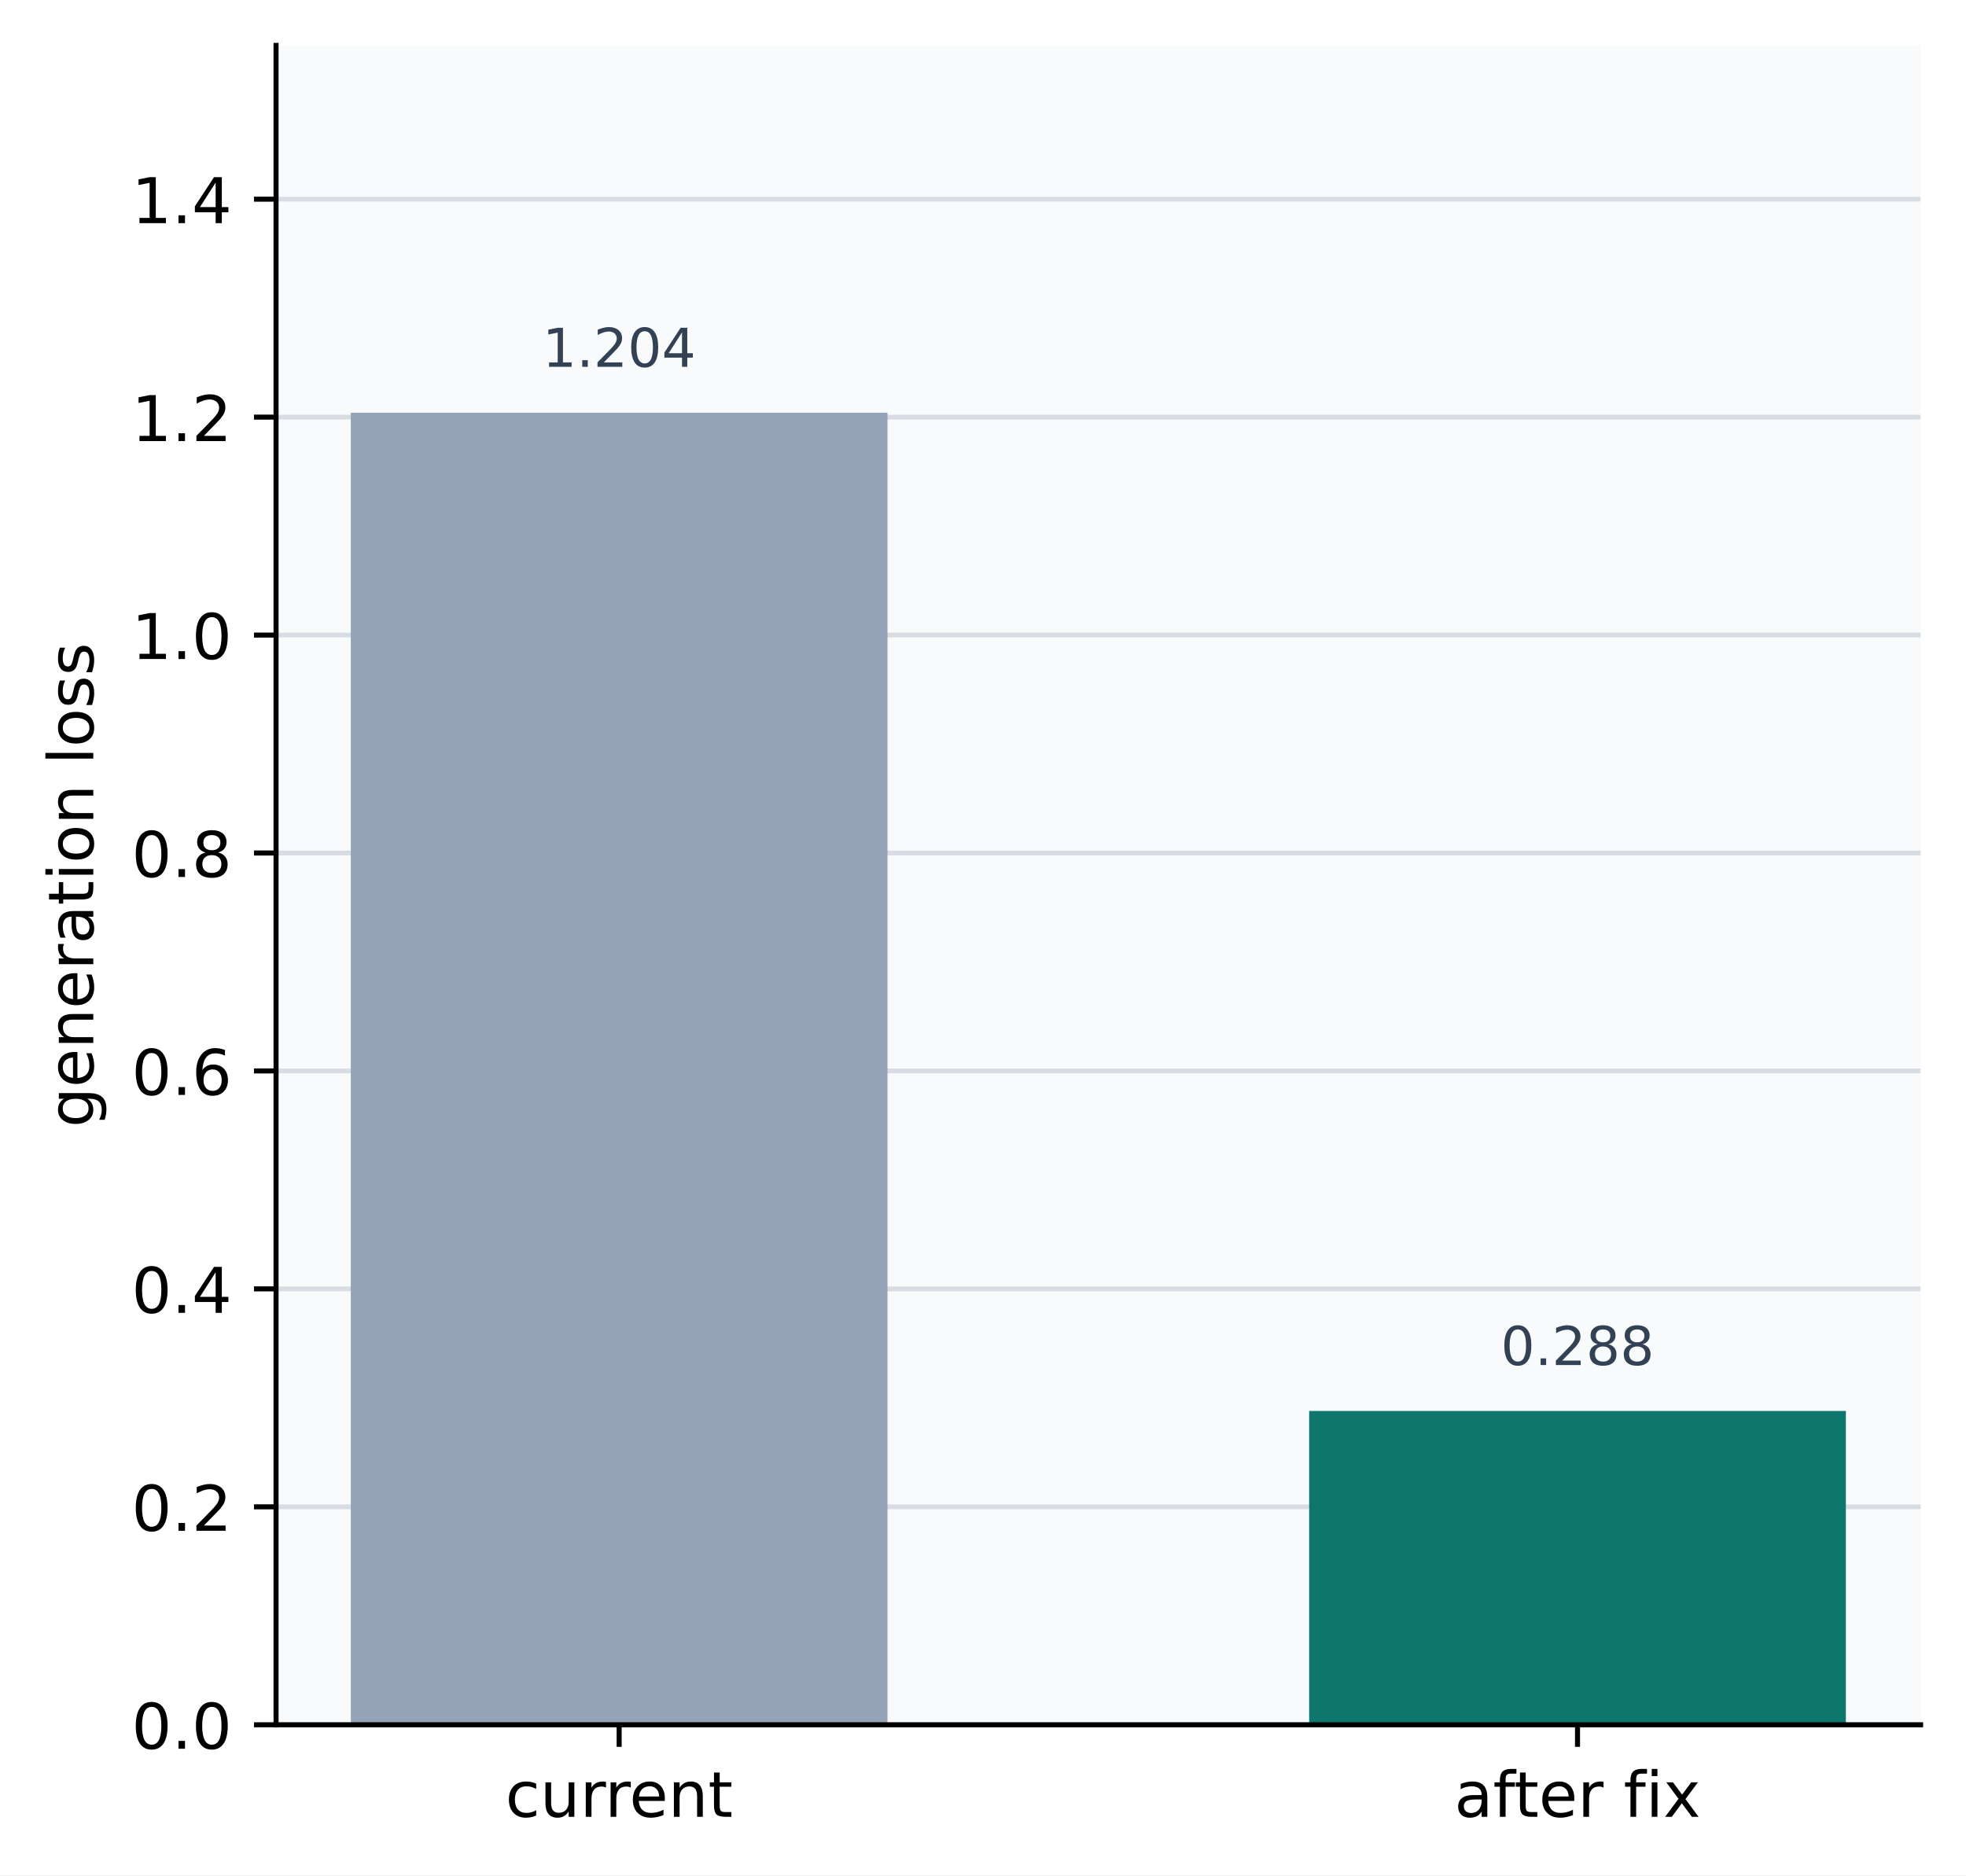
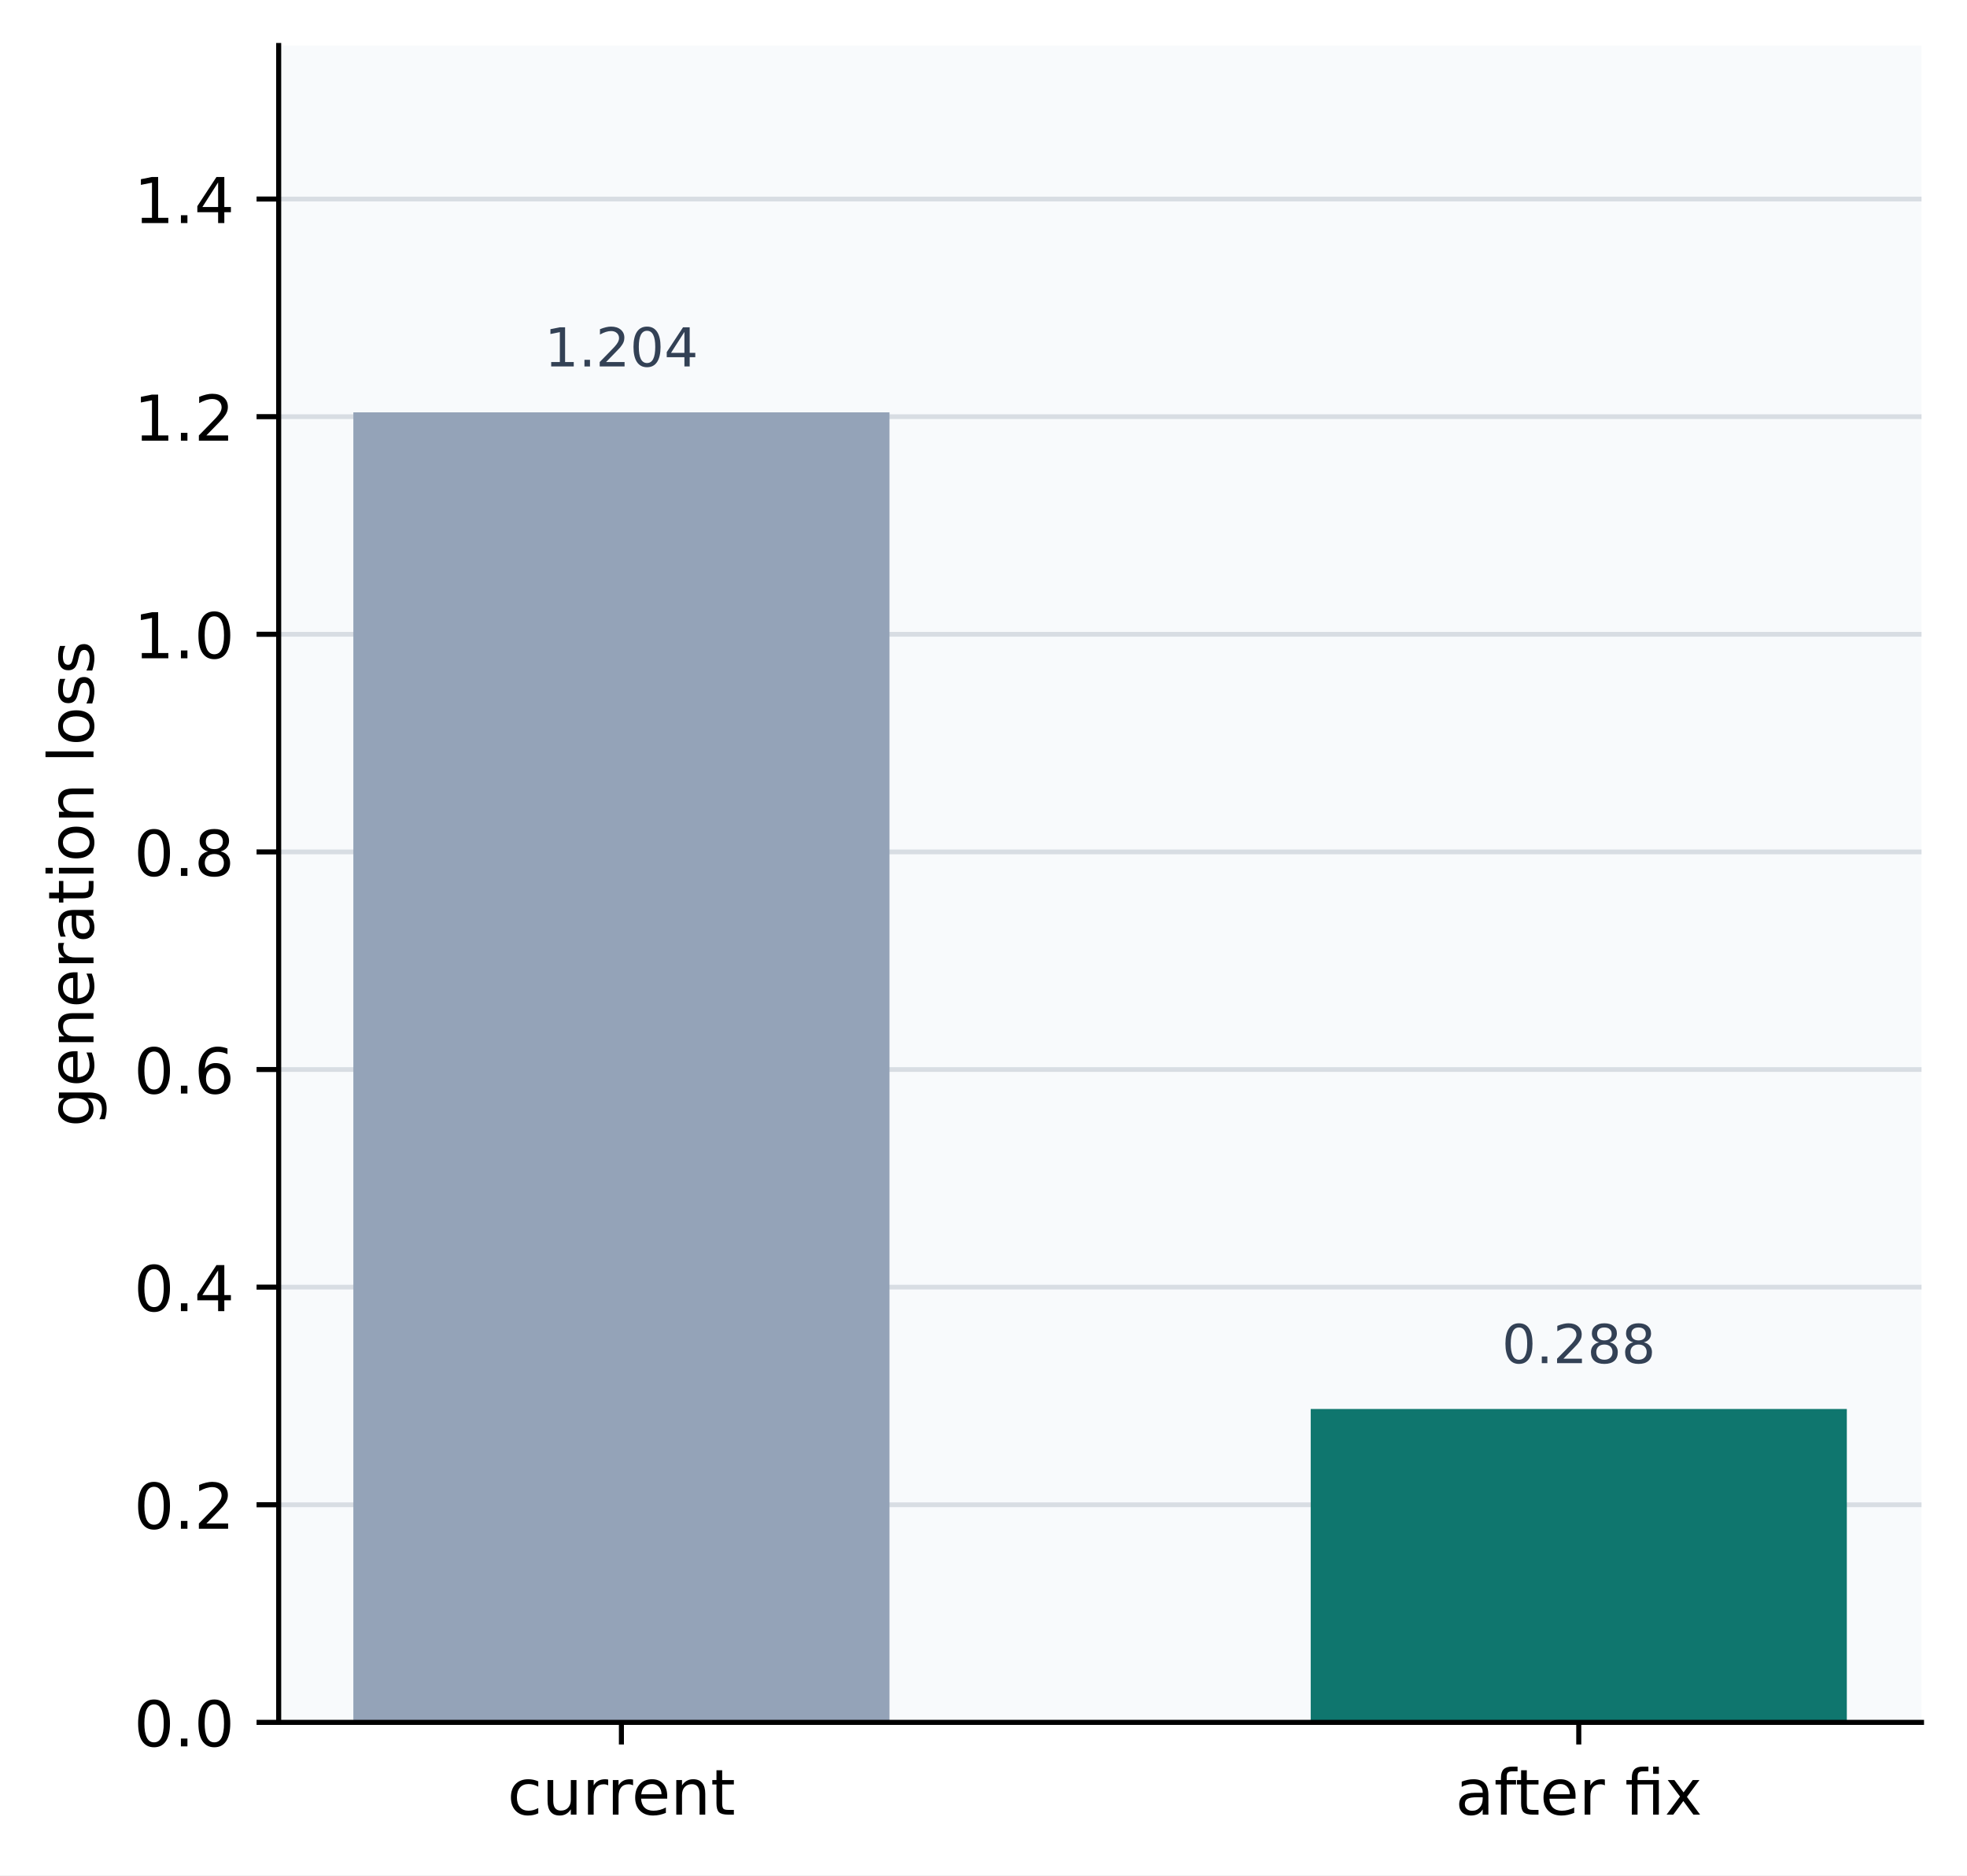
- <svg xmlns="http://www.w3.org/2000/svg" xmlns:xlink="http://www.w3.org/1999/xlink" width="311.806pt" height="297.478pt" viewBox="0 0 311.806 297.478" version="1.1" role="img" aria-labelledby="title desc">
+ <svg xmlns="http://www.w3.org/2000/svg" xmlns:xlink="http://www.w3.org/1999/xlink" width="311.302pt" height="296.748pt" viewBox="0 0 311.302 296.748" version="1.1" role="img" aria-labelledby="title desc">
  <defs>
    <style type="text/css">*{stroke-linejoin: round; stroke-linecap: butt}</style>
  </defs>
  <g id="figure_1">
    <g id="patch_1">
-       <path d="M 0 297.478  L 311.806 297.478  L 311.806 0  L 0 0  z " style="fill: #ffffff" />
+       <path d="M 0 296.748  L 311.302 296.748  L 311.302 0  L 0 0  z " style="fill: #ffffff" />
    </g>
    <g id="axes_1">
      <g id="patch_2">
-         <path d="M 43.781 273.6  L 304.606 273.6  L 304.606 7.2  L 43.781 7.2  z " style="fill: #f8fafc" />
+         <path d="M 44.104 272.548  L 304.102 272.548  L 304.102 7.2  L 44.104 7.2  z " style="fill: #f8fafc" />
      </g>
      <g id="matplotlib.axis_1">
        <g id="xtick_1">
          <g id="line2d_1">
            <defs>
-               <path id="m23bf5852ee" d="M 0 0  L 0 3.5  " style="stroke: #000000; stroke-width: 0.8" />
+               <path id="m5297ab5585" d="M 0 0  L 0 3.5  " style="stroke: #000000; stroke-width: 0.8" />
            </defs>
            <g>
-               <use xlink:href="#m23bf5852ee" x="98.196" y="273.6" style="stroke: #000000; stroke-width: 0.8" />
+               <use xlink:href="#m5297ab5585" x="98.346" y="272.548" style="stroke: #000000; stroke-width: 0.8" />
            </g>
          </g>
          <g id="text_1">
-             <g transform="translate(80.16142 288.1984) scale(0.1 -0.1)">
-               <defs>
-                 <path id="DejaVuSans-63" d="M 3122 3366  L 3122 2828  Q 2878 2963 2633 3030  Q 2388 3097 2138 3097  Q 1578 3097 1268 2742  Q 959 2388 959 1747  Q 959 1106 1268 751  Q 1578 397 2138 397  Q 2388 397 2633 464  Q 2878 531 3122 666  L 3122 134  Q 2881 22 2623 -34  Q 2366 -91 2075 -91  Q 1284 -91 818 406  Q 353 903 353 1747  Q 353 2603 823 3093  Q 1294 3584 2113 3584  Q 2378 3584 2631 3529  Q 2884 3475 3122 3366  z " transform="scale(0.015625)" />
-                 <path id="DejaVuSans-75" d="M 544 1381  L 544 3500  L 1119 3500  L 1119 1403  Q 1119 906 1312 657  Q 1506 409 1894 409  Q 2359 409 2629 706  Q 2900 1003 2900 1516  L 2900 3500  L 3475 3500  L 3475 0  L 2900 0  L 2900 538  Q 2691 219 2414 64  Q 2138 -91 1772 -91  Q 1169 -91 856 284  Q 544 659 544 1381  z M 1991 3584  L 1991 3584  z " transform="scale(0.015625)" />
-                 <path id="DejaVuSans-72" d="M 2631 2963  Q 2534 3019 2420 3045  Q 2306 3072 2169 3072  Q 1681 3072 1420 2755  Q 1159 2438 1159 1844  L 1159 0  L 581 0  L 581 3500  L 1159 3500  L 1159 2956  Q 1341 3275 1631 3429  Q 1922 3584 2338 3584  Q 2397 3584 2469 3576  Q 2541 3569 2628 3553  L 2631 2963  z " transform="scale(0.015625)" />
-                 <path id="DejaVuSans-65" d="M 3597 1894  L 3597 1613  L 953 1613  Q 991 1019 1311 708  Q 1631 397 2203 397  Q 2534 397 2845 478  Q 3156 559 3463 722  L 3463 178  Q 3153 47 2828 -22  Q 2503 -91 2169 -91  Q 1331 -91 842 396  Q 353 884 353 1716  Q 353 2575 817 3079  Q 1281 3584 2069 3584  Q 2775 3584 3186 3129  Q 3597 2675 3597 1894  z M 3022 2063  Q 3016 2534 2758 2815  Q 2500 3097 2075 3097  Q 1594 3097 1305 2825  Q 1016 2553 972 2059  L 3022 2063  z " transform="scale(0.015625)" />
-                 <path id="DejaVuSans-6e" d="M 3513 2113  L 3513 0  L 2938 0  L 2938 2094  Q 2938 2591 2744 2837  Q 2550 3084 2163 3084  Q 1697 3084 1428 2787  Q 1159 2491 1159 1978  L 1159 0  L 581 0  L 581 3500  L 1159 3500  L 1159 2956  Q 1366 3272 1645 3428  Q 1925 3584 2291 3584  Q 2894 3584 3203 3211  Q 3513 2838 3513 2113  z " transform="scale(0.015625)" />
-                 <path id="DejaVuSans-74" d="M 1172 4494  L 1172 3500  L 2356 3500  L 2356 3053  L 1172 3053  L 1172 1153  Q 1172 725 1289 603  Q 1406 481 1766 481  L 2356 481  L 2356 0  L 1766 0  Q 1100 0 847 248  Q 594 497 594 1153  L 594 3053  L 172 3053  L 172 3500  L 594 3500  L 594 4494  L 1172 4494  z " transform="scale(0.015625)" />
-               </defs>
-               <use xlink:href="#DejaVuSans-63" />
-               <use xlink:href="#DejaVuSans-75" x="54.98" />
-               <use xlink:href="#DejaVuSans-72" x="118.359" />
-               <use xlink:href="#DejaVuSans-72" x="157.723" />
-               <use xlink:href="#DejaVuSans-65" x="196.586" />
-               <use xlink:href="#DejaVuSans-6e" x="258.109" />
-               <use xlink:href="#DejaVuSans-74" x="321.488" />
+             <g transform="translate(80.30912 287.1453) scale(0.1 -0.1)">
+               <defs>
+                 <path id="DejaVuSans-46" d="M 3122 3366  L 3122 2828  Q 2878 2963 2633 3030  Q 2388 3097 2138 3097  Q 1578 3097 1268 2742  Q 959 2388 959 1747  Q 959 1106 1268 751  Q 1578 397 2138 397  Q 2388 397 2633 464  Q 2878 531 3122 666  L 3122 134  Q 2881 22 2623 -34  Q 2366 -91 2075 -91  Q 1284 -91 818 406  Q 353 903 353 1747  Q 353 2603 823 3093  Q 1294 3584 2113 3584  Q 2378 3584 2631 3529  Q 2884 3475 3122 3366  z " transform="scale(0.015625)" />
+                 <path id="DejaVuSans-58" d="M 544 1381  L 544 3500  L 1119 3500  L 1119 1403  Q 1119 906 1312 657  Q 1506 409 1894 409  Q 2359 409 2629 706  Q 2900 1003 2900 1516  L 2900 3500  L 3475 3500  L 3475 0  L 2900 0  L 2900 538  Q 2691 219 2414 64  Q 2138 -91 1772 -91  Q 1169 -91 856 284  Q 544 659 544 1381  z M 1991 3584  L 1991 3584  z " transform="scale(0.015625)" />
+                 <path id="DejaVuSans-55" d="M 2631 2963  Q 2534 3019 2420 3045  Q 2306 3072 2169 3072  Q 1681 3072 1420 2755  Q 1159 2438 1159 1844  L 1159 0  L 581 0  L 581 3500  L 1159 3500  L 1159 2956  Q 1341 3275 1631 3429  Q 1922 3584 2338 3584  Q 2397 3584 2469 3576  Q 2541 3569 2628 3553  L 2631 2963  z " transform="scale(0.015625)" />
+                 <path id="DejaVuSans-48" d="M 3597 1894  L 3597 1613  L 953 1613  Q 991 1019 1311 708  Q 1631 397 2203 397  Q 2534 397 2845 478  Q 3156 559 3463 722  L 3463 178  Q 3153 47 2828 -22  Q 2503 -91 2169 -91  Q 1331 -91 842 396  Q 353 884 353 1716  Q 353 2575 817 3079  Q 1281 3584 2069 3584  Q 2775 3584 3186 3129  Q 3597 2675 3597 1894  z M 3022 2063  Q 3016 2534 2758 2815  Q 2500 3097 2075 3097  Q 1594 3097 1305 2825  Q 1016 2553 972 2059  L 3022 2063  z " transform="scale(0.015625)" />
+                 <path id="DejaVuSans-51" d="M 3513 2113  L 3513 0  L 2938 0  L 2938 2094  Q 2938 2591 2744 2837  Q 2550 3084 2163 3084  Q 1697 3084 1428 2787  Q 1159 2491 1159 1978  L 1159 0  L 581 0  L 581 3500  L 1159 3500  L 1159 2956  Q 1366 3272 1645 3428  Q 1925 3584 2291 3584  Q 2894 3584 3203 3211  Q 3513 2838 3513 2113  z " transform="scale(0.015625)" />
+                 <path id="DejaVuSans-57" d="M 1172 4494  L 1172 3500  L 2356 3500  L 2356 3053  L 1172 3053  L 1172 1153  Q 1172 725 1289 603  Q 1406 481 1766 481  L 2356 481  L 2356 0  L 1766 0  Q 1100 0 847 248  Q 594 497 594 1153  L 594 3053  L 172 3053  L 172 3500  L 594 3500  L 594 4494  L 1172 4494  z " transform="scale(0.015625)" />
+               </defs>
+               <use xlink:href="#DejaVuSans-46" />
+               <use xlink:href="#DejaVuSans-58" transform="translate(54.98438 0)" />
+               <use xlink:href="#DejaVuSans-55" transform="translate(118.3594 0)" />
+               <use xlink:href="#DejaVuSans-55" transform="translate(157.7188 0)" />
+               <use xlink:href="#DejaVuSans-48" transform="translate(196.625 0)" />
+               <use xlink:href="#DejaVuSans-51" transform="translate(258.1562 0)" />
+               <use xlink:href="#DejaVuSans-57" transform="translate(321.5312 0)" />
            </g>
          </g>
        </g>
        <g id="xtick_2">
          <g id="line2d_2">
            <g>
-               <use xlink:href="#m23bf5852ee" x="250.192" y="273.6" style="stroke: #000000; stroke-width: 0.8" />
+               <use xlink:href="#m5297ab5585" x="249.86" y="272.548" style="stroke: #000000; stroke-width: 0.8" />
            </g>
          </g>
          <g id="text_2">
-             <g transform="translate(230.6651 288.1984) scale(0.1 -0.1)">
-               <defs>
-                 <path id="DejaVuSans-61" d="M 2194 1759  Q 1497 1759 1228 1600  Q 959 1441 959 1056  Q 959 750 1161 570  Q 1363 391 1709 391  Q 2188 391 2477 730  Q 2766 1069 2766 1631  L 2766 1759  L 2194 1759  z M 3341 1997  L 3341 0  L 2766 0  L 2766 531  Q 2569 213 2275 61  Q 1981 -91 1556 -91  Q 1019 -91 701 211  Q 384 513 384 1019  Q 384 1609 779 1909  Q 1175 2209 1959 2209  L 2766 2209  L 2766 2266  Q 2766 2663 2505 2880  Q 2244 3097 1772 3097  Q 1472 3097 1187 3025  Q 903 2953 641 2809  L 641 3341  Q 956 3463 1253 3523  Q 1550 3584 1831 3584  Q 2591 3584 2966 3190  Q 3341 2797 3341 1997  z " transform="scale(0.015625)" />
-                 <path id="DejaVuSans-66" d="M 2375 4863  L 2375 4384  L 1825 4384  Q 1516 4384 1395 4259  Q 1275 4134 1275 3809  L 1275 3500  L 2222 3500  L 2222 3053  L 1275 3053  L 1275 0  L 697 0  L 697 3053  L 147 3053  L 147 3500  L 697 3500  L 697 3744  Q 697 4328 969 4595  Q 1241 4863 1831 4863  L 2375 4863  z " transform="scale(0.015625)" />
-                 <path id="DejaVuSans-20" transform="scale(0.015625)" />
-                 <path id="DejaVuSans-69" d="M 603 3500  L 1178 3500  L 1178 0  L 603 0  L 603 3500  z M 603 4863  L 1178 4863  L 1178 4134  L 603 4134  L 603 4863  z " transform="scale(0.015625)" />
-                 <path id="DejaVuSans-78" d="M 3513 3500  L 2247 1797  L 3578 0  L 2900 0  L 1881 1375  L 863 0  L 184 0  L 1544 1831  L 300 3500  L 978 3500  L 1906 2253  L 2834 3500  L 3513 3500  z " transform="scale(0.015625)" />
-               </defs>
-               <use xlink:href="#DejaVuSans-61" />
-               <use xlink:href="#DejaVuSans-66" x="61.279" />
-               <use xlink:href="#DejaVuSans-74" x="94.734" />
-               <use xlink:href="#DejaVuSans-65" x="133.943" />
-               <use xlink:href="#DejaVuSans-72" x="195.467" />
-               <use xlink:href="#DejaVuSans-20" x="236.58" />
-               <use xlink:href="#DejaVuSans-66" x="268.367" />
-               <use xlink:href="#DejaVuSans-69" x="303.572" />
-               <use xlink:href="#DejaVuSans-78" x="331.355" />
+             <g transform="translate(230.3331 287.1461) scale(0.1 -0.1)">
+               <defs>
+                 <path id="DejaVuSans-44" d="M 2194 1759  Q 1497 1759 1228 1600  Q 959 1441 959 1056  Q 959 750 1161 570  Q 1363 391 1709 391  Q 2188 391 2477 730  Q 2766 1069 2766 1631  L 2766 1759  L 2194 1759  z M 3341 1997  L 3341 0  L 2766 0  L 2766 531  Q 2569 213 2275 61  Q 1981 -91 1556 -91  Q 1019 -91 701 211  Q 384 513 384 1019  Q 384 1609 779 1909  Q 1175 2209 1959 2209  L 2766 2209  L 2766 2266  Q 2766 2663 2505 2880  Q 2244 3097 1772 3097  Q 1472 3097 1187 3025  Q 903 2953 641 2809  L 641 3341  Q 956 3463 1253 3523  Q 1550 3584 1831 3584  Q 2591 3584 2966 3190  Q 3341 2797 3341 1997  z " transform="scale(0.015625)" />
+                 <path id="DejaVuSans-49" d="M 2375 4863  L 2375 4384  L 1825 4384  Q 1516 4384 1395 4259  Q 1275 4134 1275 3809  L 1275 3500  L 2222 3500  L 2222 3053  L 1275 3053  L 1275 0  L 697 0  L 697 3053  L 147 3053  L 147 3500  L 697 3500  L 697 3744  Q 697 4328 969 4595  Q 1241 4863 1831 4863  L 2375 4863  z " transform="scale(0.015625)" />
+                 <path id="DejaVuSans-3" transform="scale(0.015625)" />
+                 <path id="DejaVuSans-13af" d="M 3431 3500  L 3431 0  L 2853 0  L 2853 3053  L 1275 3053  L 1275 0  L 697 0  L 697 3053  L 147 3053  L 147 3500  L 697 3500  L 697 3744  Q 697 4316 967 4589  Q 1238 4863 1797 4863  L 2375 4863  L 2375 4384  L 1825 4384  Q 1516 4384 1395 4259  Q 1275 4134 1275 3809  L 1275 3500  L 3431 3500  z M 2853 4856  L 3431 4856  L 3431 4128  L 2853 4128  L 2853 4856  z " transform="scale(0.015625)" />
+                 <path id="DejaVuSans-5b" d="M 3513 3500  L 2247 1797  L 3578 0  L 2900 0  L 1881 1375  L 863 0  L 184 0  L 1544 1831  L 300 3500  L 978 3500  L 1906 2253  L 2834 3500  L 3513 3500  z " transform="scale(0.015625)" />
+               </defs>
+               <use xlink:href="#DejaVuSans-44" />
+               <use xlink:href="#DejaVuSans-49" transform="translate(61.28125 0)" />
+               <use xlink:href="#DejaVuSans-57" transform="translate(94.73438 0)" />
+               <use xlink:href="#DejaVuSans-48" transform="translate(133.9375 0)" />
+               <use xlink:href="#DejaVuSans-55" transform="translate(195.4688 0)" />
+               <use xlink:href="#DejaVuSans-3" transform="translate(236.5781 0)" />
+               <use xlink:href="#DejaVuSans-13af" transform="translate(268.3594 0)" />
+               <use xlink:href="#DejaVuSans-5b" transform="translate(331.3438 0)" />
            </g>
          </g>
        </g>
      </g>
      <g id="matplotlib.axis_2">
        <g id="ytick_1">
          <g id="line2d_3">
-             <path d="M 43.781 273.6  L 304.606 273.6  " clip-path="url(#pb71369a9f5)" style="fill: none; stroke: #d0d7de; stroke-opacity: 0.82; stroke-width: 0.75; stroke-linecap: square" />
+             <path d="M 44.104 272.548  L 304.102 272.548  " clip-path="url(#p2a57b43696)" style="fill: none; stroke: #d0d7de; stroke-opacity: 0.82; stroke-width: 0.75; stroke-linecap: square" />
          </g>
          <g id="line2d_4">
            <defs>
-               <path id="m43cf9dcaa7" d="M 0 0  L -3.5 0  " style="stroke: #000000; stroke-width: 0.8" />
+               <path id="mc5373c98bb" d="M 0 0  L -3.5 0  " style="stroke: #000000; stroke-width: 0.8" />
            </defs>
            <g>
-               <use xlink:href="#m43cf9dcaa7" x="43.781" y="273.6" style="stroke: #000000; stroke-width: 0.8" />
+               <use xlink:href="#mc5373c98bb" x="44.104" y="272.548" style="stroke: #000000; stroke-width: 0.8" />
            </g>
          </g>
          <g id="text_3">
-             <g transform="translate(20.87813 277.3992) scale(0.1 -0.1)">
-               <defs>
-                 <path id="DejaVuSans-30" d="M 2034 4250  Q 1547 4250 1301 3770  Q 1056 3291 1056 2328  Q 1056 1369 1301 889  Q 1547 409 2034 409  Q 2525 409 2770 889  Q 3016 1369 3016 2328  Q 3016 3291 2770 3770  Q 2525 4250 2034 4250  z M 2034 4750  Q 2819 4750 3233 4129  Q 3647 3509 3647 2328  Q 3647 1150 3233 529  Q 2819 -91 2034 -91  Q 1250 -91 836 529  Q 422 1150 422 2328  Q 422 3509 836 4129  Q 1250 4750 2034 4750  z " transform="scale(0.015625)" />
-                 <path id="DejaVuSans-2e" d="M 684 794  L 1344 794  L 1344 0  L 684 0  L 684 794  z " transform="scale(0.015625)" />
-               </defs>
-               <use xlink:href="#DejaVuSans-30" />
-               <use xlink:href="#DejaVuSans-2e" x="63.623" />
-               <use xlink:href="#DejaVuSans-30" x="95.41" />
+             <g transform="translate(21.20078 276.3465) scale(0.1 -0.1)">
+               <defs>
+                 <path id="DejaVuSans-13" d="M 2034 4250  Q 1547 4250 1301 3770  Q 1056 3291 1056 2328  Q 1056 1369 1301 889  Q 1547 409 2034 409  Q 2525 409 2770 889  Q 3016 1369 3016 2328  Q 3016 3291 2770 3770  Q 2525 4250 2034 4250  z M 2034 4750  Q 2819 4750 3233 4129  Q 3647 3509 3647 2328  Q 3647 1150 3233 529  Q 2819 -91 2034 -91  Q 1250 -91 836 529  Q 422 1150 422 2328  Q 422 3509 836 4129  Q 1250 4750 2034 4750  z " transform="scale(0.015625)" />
+                 <path id="DejaVuSans-11" d="M 684 794  L 1344 794  L 1344 0  L 684 0  L 684 794  z " transform="scale(0.015625)" />
+               </defs>
+               <use xlink:href="#DejaVuSans-13" />
+               <use xlink:href="#DejaVuSans-11" transform="translate(63.625 0)" />
+               <use xlink:href="#DejaVuSans-13" transform="translate(95.40625 0)" />
            </g>
          </g>
        </g>
        <g id="ytick_2">
          <g id="line2d_5">
-             <path d="M 43.781 239.028  L 304.606 239.028  " clip-path="url(#pb71369a9f5)" style="fill: none; stroke: #d0d7de; stroke-opacity: 0.82; stroke-width: 0.75; stroke-linecap: square" />
+             <path d="M 44.104 238.112  L 304.102 238.112  " clip-path="url(#p2a57b43696)" style="fill: none; stroke: #d0d7de; stroke-opacity: 0.82; stroke-width: 0.75; stroke-linecap: square" />
          </g>
          <g id="line2d_6">
            <g>
-               <use xlink:href="#m43cf9dcaa7" x="43.781" y="239.028" style="stroke: #000000; stroke-width: 0.8" />
+               <use xlink:href="#mc5373c98bb" x="44.104" y="238.112" style="stroke: #000000; stroke-width: 0.8" />
            </g>
          </g>
          <g id="text_4">
-             <g transform="translate(20.87813 242.827) scale(0.1 -0.1)">
-               <defs>
-                 <path id="DejaVuSans-32" d="M 1228 531  L 3431 531  L 3431 0  L 469 0  L 469 531  Q 828 903 1448 1529  Q 2069 2156 2228 2338  Q 2531 2678 2651 2914  Q 2772 3150 2772 3378  Q 2772 3750 2511 3984  Q 2250 4219 1831 4219  Q 1534 4219 1204 4116  Q 875 4013 500 3803  L 500 4441  Q 881 4594 1212 4672  Q 1544 4750 1819 4750  Q 2544 4750 2975 4387  Q 3406 4025 3406 3419  Q 3406 3131 3298 2873  Q 3191 2616 2906 2266  Q 2828 2175 2409 1742  Q 1991 1309 1228 531  z " transform="scale(0.015625)" />
-               </defs>
-               <use xlink:href="#DejaVuSans-30" />
-               <use xlink:href="#DejaVuSans-2e" x="63.623" />
-               <use xlink:href="#DejaVuSans-32" x="95.41" />
+             <g transform="translate(21.20078 241.9108) scale(0.1 -0.1)">
+               <defs>
+                 <path id="DejaVuSans-15" d="M 1228 531  L 3431 531  L 3431 0  L 469 0  L 469 531  Q 828 903 1448 1529  Q 2069 2156 2228 2338  Q 2531 2678 2651 2914  Q 2772 3150 2772 3378  Q 2772 3750 2511 3984  Q 2250 4219 1831 4219  Q 1534 4219 1204 4116  Q 875 4013 500 3803  L 500 4441  Q 881 4594 1212 4672  Q 1544 4750 1819 4750  Q 2544 4750 2975 4387  Q 3406 4025 3406 3419  Q 3406 3131 3298 2873  Q 3191 2616 2906 2266  Q 2828 2175 2409 1742  Q 1991 1309 1228 531  z " transform="scale(0.015625)" />
+               </defs>
+               <use xlink:href="#DejaVuSans-13" />
+               <use xlink:href="#DejaVuSans-11" transform="translate(63.625 0)" />
+               <use xlink:href="#DejaVuSans-15" transform="translate(95.40625 0)" />
            </g>
          </g>
        </g>
        <g id="ytick_3">
          <g id="line2d_7">
-             <path d="M 43.781 204.455  L 304.606 204.455  " clip-path="url(#pb71369a9f5)" style="fill: none; stroke: #d0d7de; stroke-opacity: 0.82; stroke-width: 0.75; stroke-linecap: square" />
+             <path d="M 44.104 203.676  L 304.102 203.676  " clip-path="url(#p2a57b43696)" style="fill: none; stroke: #d0d7de; stroke-opacity: 0.82; stroke-width: 0.75; stroke-linecap: square" />
          </g>
          <g id="line2d_8">
            <g>
-               <use xlink:href="#m43cf9dcaa7" x="43.781" y="204.455" style="stroke: #000000; stroke-width: 0.8" />
+               <use xlink:href="#mc5373c98bb" x="44.104" y="203.676" style="stroke: #000000; stroke-width: 0.8" />
            </g>
          </g>
          <g id="text_5">
-             <g transform="translate(20.87813 208.2547) scale(0.1 -0.1)">
-               <defs>
-                 <path id="DejaVuSans-34" d="M 2419 4116  L 825 1625  L 2419 1625  L 2419 4116  z M 2253 4666  L 3047 4666  L 3047 1625  L 3713 1625  L 3713 1100  L 3047 1100  L 3047 0  L 2419 0  L 2419 1100  L 313 1100  L 313 1709  L 2253 4666  z " transform="scale(0.015625)" />
-               </defs>
-               <use xlink:href="#DejaVuSans-30" />
-               <use xlink:href="#DejaVuSans-2e" x="63.623" />
-               <use xlink:href="#DejaVuSans-34" x="95.41" />
+             <g transform="translate(21.20078 207.4751) scale(0.1 -0.1)">
+               <defs>
+                 <path id="DejaVuSans-17" d="M 2419 4116  L 825 1625  L 2419 1625  L 2419 4116  z M 2253 4666  L 3047 4666  L 3047 1625  L 3713 1625  L 3713 1100  L 3047 1100  L 3047 0  L 2419 0  L 2419 1100  L 313 1100  L 313 1709  L 2253 4666  z " transform="scale(0.015625)" />
+               </defs>
+               <use xlink:href="#DejaVuSans-13" />
+               <use xlink:href="#DejaVuSans-11" transform="translate(63.625 0)" />
+               <use xlink:href="#DejaVuSans-17" transform="translate(95.40625 0)" />
            </g>
          </g>
        </g>
        <g id="ytick_4">
          <g id="line2d_9">
-             <path d="M 43.781 169.883  L 304.606 169.883  " clip-path="url(#pb71369a9f5)" style="fill: none; stroke: #d0d7de; stroke-opacity: 0.82; stroke-width: 0.75; stroke-linecap: square" />
+             <path d="M 44.104 169.241  L 304.102 169.241  " clip-path="url(#p2a57b43696)" style="fill: none; stroke: #d0d7de; stroke-opacity: 0.82; stroke-width: 0.75; stroke-linecap: square" />
          </g>
          <g id="line2d_10">
            <g>
-               <use xlink:href="#m43cf9dcaa7" x="43.781" y="169.883" style="stroke: #000000; stroke-width: 0.8" />
+               <use xlink:href="#mc5373c98bb" x="44.104" y="169.241" style="stroke: #000000; stroke-width: 0.8" />
            </g>
          </g>
          <g id="text_6">
-             <g transform="translate(20.87813 173.6824) scale(0.1 -0.1)">
-               <defs>
-                 <path id="DejaVuSans-36" d="M 2113 2584  Q 1688 2584 1439 2293  Q 1191 2003 1191 1497  Q 1191 994 1439 701  Q 1688 409 2113 409  Q 2538 409 2786 701  Q 3034 994 3034 1497  Q 3034 2003 2786 2293  Q 2538 2584 2113 2584  z M 3366 4563  L 3366 3988  Q 3128 4100 2886 4159  Q 2644 4219 2406 4219  Q 1781 4219 1451 3797  Q 1122 3375 1075 2522  Q 1259 2794 1537 2939  Q 1816 3084 2150 3084  Q 2853 3084 3261 2657  Q 3669 2231 3669 1497  Q 3669 778 3244 343  Q 2819 -91 2113 -91  Q 1303 -91 875 529  Q 447 1150 447 2328  Q 447 3434 972 4092  Q 1497 4750 2381 4750  Q 2619 4750 2861 4703  Q 3103 4656 3366 4563  z " transform="scale(0.015625)" />
-               </defs>
-               <use xlink:href="#DejaVuSans-30" />
-               <use xlink:href="#DejaVuSans-2e" x="63.623" />
-               <use xlink:href="#DejaVuSans-36" x="95.41" />
+             <g transform="translate(21.20078 173.0394) scale(0.1 -0.1)">
+               <defs>
+                 <path id="DejaVuSans-19" d="M 2113 2584  Q 1688 2584 1439 2293  Q 1191 2003 1191 1497  Q 1191 994 1439 701  Q 1688 409 2113 409  Q 2538 409 2786 701  Q 3034 994 3034 1497  Q 3034 2003 2786 2293  Q 2538 2584 2113 2584  z M 3366 4563  L 3366 3988  Q 3128 4100 2886 4159  Q 2644 4219 2406 4219  Q 1781 4219 1451 3797  Q 1122 3375 1075 2522  Q 1259 2794 1537 2939  Q 1816 3084 2150 3084  Q 2853 3084 3261 2657  Q 3669 2231 3669 1497  Q 3669 778 3244 343  Q 2819 -91 2113 -91  Q 1303 -91 875 529  Q 447 1150 447 2328  Q 447 3434 972 4092  Q 1497 4750 2381 4750  Q 2619 4750 2861 4703  Q 3103 4656 3366 4563  z " transform="scale(0.015625)" />
+               </defs>
+               <use xlink:href="#DejaVuSans-13" />
+               <use xlink:href="#DejaVuSans-11" transform="translate(63.625 0)" />
+               <use xlink:href="#DejaVuSans-19" transform="translate(95.40625 0)" />
            </g>
          </g>
        </g>
        <g id="ytick_5">
          <g id="line2d_11">
-             <path d="M 43.781 135.311  L 304.606 135.311  " clip-path="url(#pb71369a9f5)" style="fill: none; stroke: #d0d7de; stroke-opacity: 0.82; stroke-width: 0.75; stroke-linecap: square" />
+             <path d="M 44.104 134.805  L 304.102 134.805  " clip-path="url(#p2a57b43696)" style="fill: none; stroke: #d0d7de; stroke-opacity: 0.82; stroke-width: 0.75; stroke-linecap: square" />
          </g>
          <g id="line2d_12">
            <g>
-               <use xlink:href="#m43cf9dcaa7" x="43.781" y="135.311" style="stroke: #000000; stroke-width: 0.8" />
+               <use xlink:href="#mc5373c98bb" x="44.104" y="134.805" style="stroke: #000000; stroke-width: 0.8" />
            </g>
          </g>
          <g id="text_7">
-             <g transform="translate(20.87813 139.1102) scale(0.1 -0.1)">
-               <defs>
-                 <path id="DejaVuSans-38" d="M 2034 2216  Q 1584 2216 1326 1975  Q 1069 1734 1069 1313  Q 1069 891 1326 650  Q 1584 409 2034 409  Q 2484 409 2743 651  Q 3003 894 3003 1313  Q 3003 1734 2745 1975  Q 2488 2216 2034 2216  z M 1403 2484  Q 997 2584 770 2862  Q 544 3141 544 3541  Q 544 4100 942 4425  Q 1341 4750 2034 4750  Q 2731 4750 3128 4425  Q 3525 4100 3525 3541  Q 3525 3141 3298 2862  Q 3072 2584 2669 2484  Q 3125 2378 3379 2068  Q 3634 1759 3634 1313  Q 3634 634 3220 271  Q 2806 -91 2034 -91  Q 1263 -91 848 271  Q 434 634 434 1313  Q 434 1759 690 2068  Q 947 2378 1403 2484  z M 1172 3481  Q 1172 3119 1398 2916  Q 1625 2713 2034 2713  Q 2441 2713 2670 2916  Q 2900 3119 2900 3481  Q 2900 3844 2670 4047  Q 2441 4250 2034 4250  Q 1625 4250 1398 4047  Q 1172 3844 1172 3481  z " transform="scale(0.015625)" />
-               </defs>
-               <use xlink:href="#DejaVuSans-30" />
-               <use xlink:href="#DejaVuSans-2e" x="63.623" />
-               <use xlink:href="#DejaVuSans-38" x="95.41" />
+             <g transform="translate(21.20078 138.6037) scale(0.1 -0.1)">
+               <defs>
+                 <path id="DejaVuSans-1b" d="M 2034 2216  Q 1584 2216 1326 1975  Q 1069 1734 1069 1313  Q 1069 891 1326 650  Q 1584 409 2034 409  Q 2484 409 2743 651  Q 3003 894 3003 1313  Q 3003 1734 2745 1975  Q 2488 2216 2034 2216  z M 1403 2484  Q 997 2584 770 2862  Q 544 3141 544 3541  Q 544 4100 942 4425  Q 1341 4750 2034 4750  Q 2731 4750 3128 4425  Q 3525 4100 3525 3541  Q 3525 3141 3298 2862  Q 3072 2584 2669 2484  Q 3125 2378 3379 2068  Q 3634 1759 3634 1313  Q 3634 634 3220 271  Q 2806 -91 2034 -91  Q 1263 -91 848 271  Q 434 634 434 1313  Q 434 1759 690 2068  Q 947 2378 1403 2484  z M 1172 3481  Q 1172 3119 1398 2916  Q 1625 2713 2034 2713  Q 2441 2713 2670 2916  Q 2900 3119 2900 3481  Q 2900 3844 2670 4047  Q 2441 4250 2034 4250  Q 1625 4250 1398 4047  Q 1172 3844 1172 3481  z " transform="scale(0.015625)" />
+               </defs>
+               <use xlink:href="#DejaVuSans-13" />
+               <use xlink:href="#DejaVuSans-11" transform="translate(63.625 0)" />
+               <use xlink:href="#DejaVuSans-1b" transform="translate(95.40625 0)" />
            </g>
          </g>
        </g>
        <g id="ytick_6">
          <g id="line2d_13">
-             <path d="M 43.781 100.739  L 304.606 100.739  " clip-path="url(#pb71369a9f5)" style="fill: none; stroke: #d0d7de; stroke-opacity: 0.82; stroke-width: 0.75; stroke-linecap: square" />
+             <path d="M 44.104 100.369  L 304.102 100.369  " clip-path="url(#p2a57b43696)" style="fill: none; stroke: #d0d7de; stroke-opacity: 0.82; stroke-width: 0.75; stroke-linecap: square" />
          </g>
          <g id="line2d_14">
            <g>
-               <use xlink:href="#m43cf9dcaa7" x="43.781" y="100.739" style="stroke: #000000; stroke-width: 0.8" />
+               <use xlink:href="#mc5373c98bb" x="44.104" y="100.369" style="stroke: #000000; stroke-width: 0.8" />
            </g>
          </g>
          <g id="text_8">
-             <g transform="translate(20.87813 104.5379) scale(0.1 -0.1)">
-               <defs>
-                 <path id="DejaVuSans-31" d="M 794 531  L 1825 531  L 1825 4091  L 703 3866  L 703 4441  L 1819 4666  L 2450 4666  L 2450 531  L 3481 531  L 3481 0  L 794 0  L 794 531  z " transform="scale(0.015625)" />
-               </defs>
-               <use xlink:href="#DejaVuSans-31" />
-               <use xlink:href="#DejaVuSans-2e" x="63.623" />
-               <use xlink:href="#DejaVuSans-30" x="95.41" />
+             <g transform="translate(21.20078 104.168) scale(0.1 -0.1)">
+               <defs>
+                 <path id="DejaVuSans-14" d="M 794 531  L 1825 531  L 1825 4091  L 703 3866  L 703 4441  L 1819 4666  L 2450 4666  L 2450 531  L 3481 531  L 3481 0  L 794 0  L 794 531  z " transform="scale(0.015625)" />
+               </defs>
+               <use xlink:href="#DejaVuSans-14" />
+               <use xlink:href="#DejaVuSans-11" transform="translate(63.625 0)" />
+               <use xlink:href="#DejaVuSans-13" transform="translate(95.40625 0)" />
            </g>
          </g>
        </g>
        <g id="ytick_7">
          <g id="line2d_15">
-             <path d="M 43.781 66.166  L 304.606 66.166  " clip-path="url(#pb71369a9f5)" style="fill: none; stroke: #d0d7de; stroke-opacity: 0.82; stroke-width: 0.75; stroke-linecap: square" />
+             <path d="M 44.104 65.934  L 304.102 65.934  " clip-path="url(#p2a57b43696)" style="fill: none; stroke: #d0d7de; stroke-opacity: 0.82; stroke-width: 0.75; stroke-linecap: square" />
          </g>
          <g id="line2d_16">
            <g>
-               <use xlink:href="#m43cf9dcaa7" x="43.781" y="66.166" style="stroke: #000000; stroke-width: 0.8" />
+               <use xlink:href="#mc5373c98bb" x="44.104" y="65.934" style="stroke: #000000; stroke-width: 0.8" />
            </g>
          </g>
          <g id="text_9">
-             <g transform="translate(20.87813 69.96566) scale(0.1 -0.1)">
-               <use xlink:href="#DejaVuSans-31" />
-               <use xlink:href="#DejaVuSans-2e" x="63.623" />
-               <use xlink:href="#DejaVuSans-32" x="95.41" />
+             <g transform="translate(21.20078 69.73234) scale(0.1 -0.1)">
+               <use xlink:href="#DejaVuSans-14" />
+               <use xlink:href="#DejaVuSans-11" transform="translate(63.625 0)" />
+               <use xlink:href="#DejaVuSans-15" transform="translate(95.40625 0)" />
            </g>
          </g>
        </g>
        <g id="ytick_8">
          <g id="line2d_17">
-             <path d="M 43.781 31.594  L 304.606 31.594  " clip-path="url(#pb71369a9f5)" style="fill: none; stroke: #d0d7de; stroke-opacity: 0.82; stroke-width: 0.75; stroke-linecap: square" />
+             <path d="M 44.104 31.498  L 304.102 31.498  " clip-path="url(#p2a57b43696)" style="fill: none; stroke: #d0d7de; stroke-opacity: 0.82; stroke-width: 0.75; stroke-linecap: square" />
          </g>
          <g id="line2d_18">
            <g>
-               <use xlink:href="#m43cf9dcaa7" x="43.781" y="31.594" style="stroke: #000000; stroke-width: 0.8" />
+               <use xlink:href="#mc5373c98bb" x="44.104" y="31.498" style="stroke: #000000; stroke-width: 0.8" />
            </g>
          </g>
          <g id="text_10">
-             <g transform="translate(20.87813 35.39341) scale(0.1 -0.1)">
-               <use xlink:href="#DejaVuSans-31" />
-               <use xlink:href="#DejaVuSans-2e" x="63.623" />
-               <use xlink:href="#DejaVuSans-34" x="95.41" />
+             <g transform="translate(21.20078 35.29665) scale(0.1 -0.1)">
+               <use xlink:href="#DejaVuSans-14" />
+               <use xlink:href="#DejaVuSans-11" transform="translate(63.625 0)" />
+               <use xlink:href="#DejaVuSans-17" transform="translate(95.40625 0)" />
            </g>
          </g>
        </g>
        <g id="text_11">
-           <g transform="translate(14.79844 178.8398) rotate(-90) scale(0.1 -0.1)">
+           <g transform="translate(14.79844 178.3137) rotate(-90) scale(0.1 -0.1)">
            <defs>
-               <path id="DejaVuSans-67" d="M 2906 1791  Q 2906 2416 2648 2759  Q 2391 3103 1925 3103  Q 1463 3103 1205 2759  Q 947 2416 947 1791  Q 947 1169 1205 825  Q 1463 481 1925 481  Q 2391 481 2648 825  Q 2906 1169 2906 1791  z M 3481 434  Q 3481 -459 3084 -895  Q 2688 -1331 1869 -1331  Q 1566 -1331 1297 -1286  Q 1028 -1241 775 -1147  L 775 -588  Q 1028 -725 1275 -790  Q 1522 -856 1778 -856  Q 2344 -856 2625 -561  Q 2906 -266 2906 331  L 2906 616  Q 2728 306 2450 153  Q 2172 0 1784 0  Q 1141 0 747 490  Q 353 981 353 1791  Q 353 2603 747 3093  Q 1141 3584 1784 3584  Q 2172 3584 2450 3431  Q 2728 3278 2906 2969  L 2906 3500  L 3481 3500  L 3481 434  z " transform="scale(0.015625)" />
-               <path id="DejaVuSans-6f" d="M 1959 3097  Q 1497 3097 1228 2736  Q 959 2375 959 1747  Q 959 1119 1226 758  Q 1494 397 1959 397  Q 2419 397 2687 759  Q 2956 1122 2956 1747  Q 2956 2369 2687 2733  Q 2419 3097 1959 3097  z M 1959 3584  Q 2709 3584 3137 3096  Q 3566 2609 3566 1747  Q 3566 888 3137 398  Q 2709 -91 1959 -91  Q 1206 -91 779 398  Q 353 888 353 1747  Q 353 2609 779 3096  Q 1206 3584 1959 3584  z " transform="scale(0.015625)" />
-               <path id="DejaVuSans-6c" d="M 603 4863  L 1178 4863  L 1178 0  L 603 0  L 603 4863  z " transform="scale(0.015625)" />
-               <path id="DejaVuSans-73" d="M 2834 3397  L 2834 2853  Q 2591 2978 2328 3040  Q 2066 3103 1784 3103  Q 1356 3103 1142 2972  Q 928 2841 928 2578  Q 928 2378 1081 2264  Q 1234 2150 1697 2047  L 1894 2003  Q 2506 1872 2764 1633  Q 3022 1394 3022 966  Q 3022 478 2636 193  Q 2250 -91 1575 -91  Q 1294 -91 989 -36  Q 684 19 347 128  L 347 722  Q 666 556 975 473  Q 1284 391 1588 391  Q 1994 391 2212 530  Q 2431 669 2431 922  Q 2431 1156 2273 1281  Q 2116 1406 1581 1522  L 1381 1569  Q 847 1681 609 1914  Q 372 2147 372 2553  Q 372 3047 722 3315  Q 1072 3584 1716 3584  Q 2034 3584 2315 3537  Q 2597 3491 2834 3397  z " transform="scale(0.015625)" />
+               <path id="DejaVuSans-4a" d="M 2906 1791  Q 2906 2416 2648 2759  Q 2391 3103 1925 3103  Q 1463 3103 1205 2759  Q 947 2416 947 1791  Q 947 1169 1205 825  Q 1463 481 1925 481  Q 2391 481 2648 825  Q 2906 1169 2906 1791  z M 3481 434  Q 3481 -459 3084 -895  Q 2688 -1331 1869 -1331  Q 1566 -1331 1297 -1286  Q 1028 -1241 775 -1147  L 775 -588  Q 1028 -725 1275 -790  Q 1522 -856 1778 -856  Q 2344 -856 2625 -561  Q 2906 -266 2906 331  L 2906 616  Q 2728 306 2450 153  Q 2172 0 1784 0  Q 1141 0 747 490  Q 353 981 353 1791  Q 353 2603 747 3093  Q 1141 3584 1784 3584  Q 2172 3584 2450 3431  Q 2728 3278 2906 2969  L 2906 3500  L 3481 3500  L 3481 434  z " transform="scale(0.015625)" />
+               <path id="DejaVuSans-4c" d="M 603 3500  L 1178 3500  L 1178 0  L 603 0  L 603 3500  z M 603 4863  L 1178 4863  L 1178 4134  L 603 4134  L 603 4863  z " transform="scale(0.015625)" />
+               <path id="DejaVuSans-52" d="M 1959 3097  Q 1497 3097 1228 2736  Q 959 2375 959 1747  Q 959 1119 1226 758  Q 1494 397 1959 397  Q 2419 397 2687 759  Q 2956 1122 2956 1747  Q 2956 2369 2687 2733  Q 2419 3097 1959 3097  z M 1959 3584  Q 2709 3584 3137 3096  Q 3566 2609 3566 1747  Q 3566 888 3137 398  Q 2709 -91 1959 -91  Q 1206 -91 779 398  Q 353 888 353 1747  Q 353 2609 779 3096  Q 1206 3584 1959 3584  z " transform="scale(0.015625)" />
+               <path id="DejaVuSans-4f" d="M 603 4863  L 1178 4863  L 1178 0  L 603 0  L 603 4863  z " transform="scale(0.015625)" />
+               <path id="DejaVuSans-56" d="M 2834 3397  L 2834 2853  Q 2591 2978 2328 3040  Q 2066 3103 1784 3103  Q 1356 3103 1142 2972  Q 928 2841 928 2578  Q 928 2378 1081 2264  Q 1234 2150 1697 2047  L 1894 2003  Q 2506 1872 2764 1633  Q 3022 1394 3022 966  Q 3022 478 2636 193  Q 2250 -91 1575 -91  Q 1294 -91 989 -36  Q 684 19 347 128  L 347 722  Q 666 556 975 473  Q 1284 391 1588 391  Q 1994 391 2212 530  Q 2431 669 2431 922  Q 2431 1156 2273 1281  Q 2116 1406 1581 1522  L 1381 1569  Q 847 1681 609 1914  Q 372 2147 372 2553  Q 372 3047 722 3315  Q 1072 3584 1716 3584  Q 2034 3584 2315 3537  Q 2597 3491 2834 3397  z " transform="scale(0.015625)" />
            </defs>
-             <use xlink:href="#DejaVuSans-67" />
-             <use xlink:href="#DejaVuSans-65" x="63.477" />
-             <use xlink:href="#DejaVuSans-6e" x="125" />
-             <use xlink:href="#DejaVuSans-65" x="188.379" />
-             <use xlink:href="#DejaVuSans-72" x="249.902" />
-             <use xlink:href="#DejaVuSans-61" x="291.016" />
-             <use xlink:href="#DejaVuSans-74" x="352.295" />
-             <use xlink:href="#DejaVuSans-69" x="391.504" />
-             <use xlink:href="#DejaVuSans-6f" x="419.287" />
-             <use xlink:href="#DejaVuSans-6e" x="480.469" />
-             <use xlink:href="#DejaVuSans-20" x="543.848" />
-             <use xlink:href="#DejaVuSans-6c" x="575.635" />
-             <use xlink:href="#DejaVuSans-6f" x="603.418" />
-             <use xlink:href="#DejaVuSans-73" x="664.6" />
-             <use xlink:href="#DejaVuSans-73" x="716.699" />
+             <use xlink:href="#DejaVuSans-4a" />
+             <use xlink:href="#DejaVuSans-48" transform="translate(63.48438 0)" />
+             <use xlink:href="#DejaVuSans-51" transform="translate(125.0156 0)" />
+             <use xlink:href="#DejaVuSans-48" transform="translate(188.3906 0)" />
+             <use xlink:href="#DejaVuSans-55" transform="translate(249.9219 0)" />
+             <use xlink:href="#DejaVuSans-44" transform="translate(291.0312 0)" />
+             <use xlink:href="#DejaVuSans-57" transform="translate(352.3125 0)" />
+             <use xlink:href="#DejaVuSans-4c" transform="translate(391.5156 0)" />
+             <use xlink:href="#DejaVuSans-52" transform="translate(419.2969 0)" />
+             <use xlink:href="#DejaVuSans-51" transform="translate(480.4844 0)" />
+             <use xlink:href="#DejaVuSans-3" transform="translate(543.8594 0)" />
+             <use xlink:href="#DejaVuSans-4f" transform="translate(575.6406 0)" />
+             <use xlink:href="#DejaVuSans-52" transform="translate(603.4219 0)" />
+             <use xlink:href="#DejaVuSans-56" transform="translate(664.6094 0)" />
+             <use xlink:href="#DejaVuSans-56" transform="translate(716.7031 0)" />
          </g>
        </g>
      </g>
      <g id="patch_3">
-         <path d="M 55.637 273.6  L 140.755 273.6  L 140.755 65.475  L 55.637 65.475  z " clip-path="url(#pb71369a9f5)" style="fill: #94a3b8" />
+         <path d="M 55.922 272.548  L 140.77 272.548  L 140.77 65.245  L 55.922 65.245  z " clip-path="url(#p2a57b43696)" style="fill: #94a3b8" />
      </g>
      <g id="patch_4">
-         <path d="M 207.633 273.6  L 292.751 273.6  L 292.751 223.816  L 207.633 223.816  z " clip-path="url(#pb71369a9f5)" style="fill: #0f766e" />
+         <path d="M 207.436 272.548  L 292.283 272.548  L 292.283 222.96  L 207.436 222.96  z " clip-path="url(#p2a57b43696)" style="fill: #0f766e" />
      </g>
      <g id="patch_5">
-         <path d="M 43.781 273.6  L 43.781 7.2  " style="fill: none; stroke: #000000; stroke-width: 0.8; stroke-linejoin: miter; stroke-linecap: square" />
+         <path d="M 44.104 272.548  L 44.104 7.2  " style="fill: none; stroke: #000000; stroke-width: 0.8; stroke-linejoin: miter; stroke-linecap: square" />
      </g>
      <g id="patch_6">
-         <path d="M 43.781 273.6  L 304.606 273.6  " style="fill: none; stroke: #000000; stroke-width: 0.8; stroke-linejoin: miter; stroke-linecap: square" />
+         <path d="M 44.104 272.548  L 304.102 272.548  " style="fill: none; stroke: #000000; stroke-width: 0.8; stroke-linejoin: miter; stroke-linecap: square" />
      </g>
      <g id="text_12">
-         <g style="fill: #334155" transform="translate(86.02884 58.19062) scale(0.085 -0.085)">
-           <use xlink:href="#DejaVuSans-31" />
-           <use xlink:href="#DejaVuSans-2e" x="63.623" />
-           <use xlink:href="#DejaVuSans-32" x="95.41" />
-           <use xlink:href="#DejaVuSans-30" x="159.033" />
-           <use xlink:href="#DejaVuSans-34" x="222.656" />
+         <g style="fill: #334155" transform="translate(86.17889 57.9892) scale(0.085 -0.085)">
+           <use xlink:href="#DejaVuSans-14" />
+           <use xlink:href="#DejaVuSans-11" transform="translate(63.625 0)" />
+           <use xlink:href="#DejaVuSans-15" transform="translate(95.40625 0)" />
+           <use xlink:href="#DejaVuSans-13" transform="translate(159.0312 0)" />
+           <use xlink:href="#DejaVuSans-17" transform="translate(222.6562 0)" />
        </g>
      </g>
      <g id="text_13">
-         <g style="fill: #334155" transform="translate(238.0248 216.5316) scale(0.085 -0.085)">
-           <use xlink:href="#DejaVuSans-30" />
-           <use xlink:href="#DejaVuSans-2e" x="63.623" />
-           <use xlink:href="#DejaVuSans-32" x="95.41" />
-           <use xlink:href="#DejaVuSans-38" x="159.033" />
-           <use xlink:href="#DejaVuSans-38" x="222.656" />
+         <g style="fill: #334155" transform="translate(237.6927 215.7047) scale(0.085 -0.085)">
+           <use xlink:href="#DejaVuSans-13" />
+           <use xlink:href="#DejaVuSans-11" transform="translate(63.625 0)" />
+           <use xlink:href="#DejaVuSans-15" transform="translate(95.40625 0)" />
+           <use xlink:href="#DejaVuSans-1b" transform="translate(159.0312 0)" />
+           <use xlink:href="#DejaVuSans-1b" transform="translate(222.6562 0)" />
        </g>
      </g>
    </g>
  </g>
  <defs>
-     <clipPath id="pb71369a9f5">
-       <rect x="43.781" y="7.2" width="260.825" height="266.4" />
+     <clipPath id="p2a57b43696">
+       <rect x="44.104" y="7.2" width="259.998" height="265.348" />
    </clipPath>
  </defs>
</svg>
